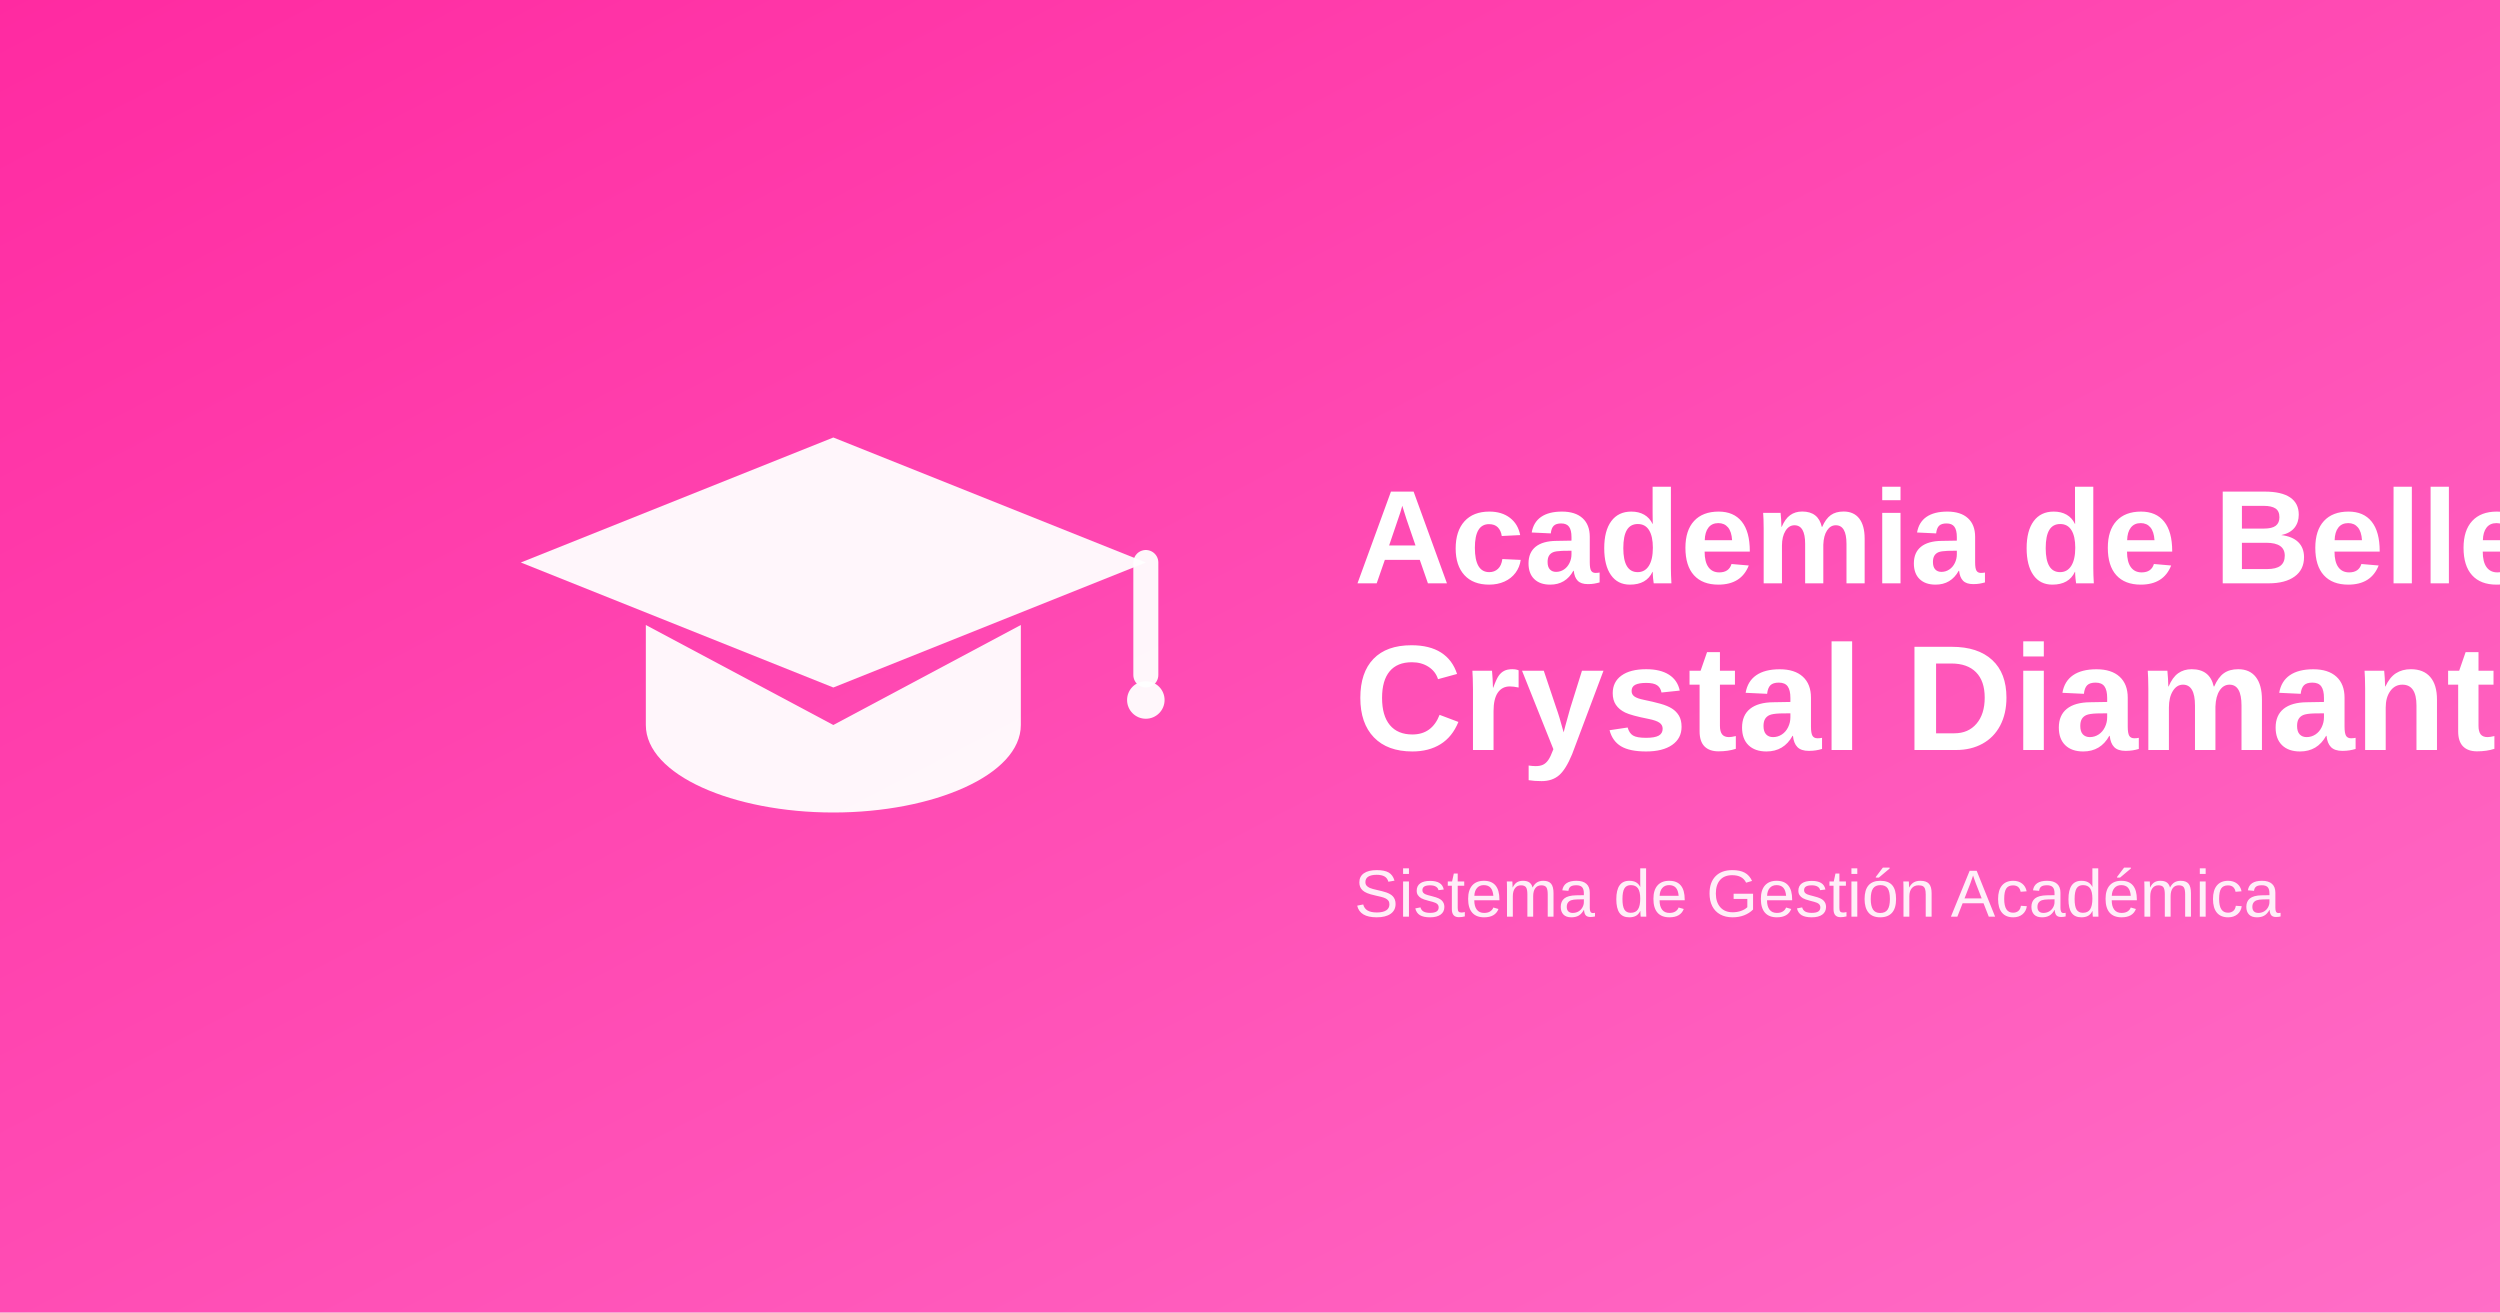
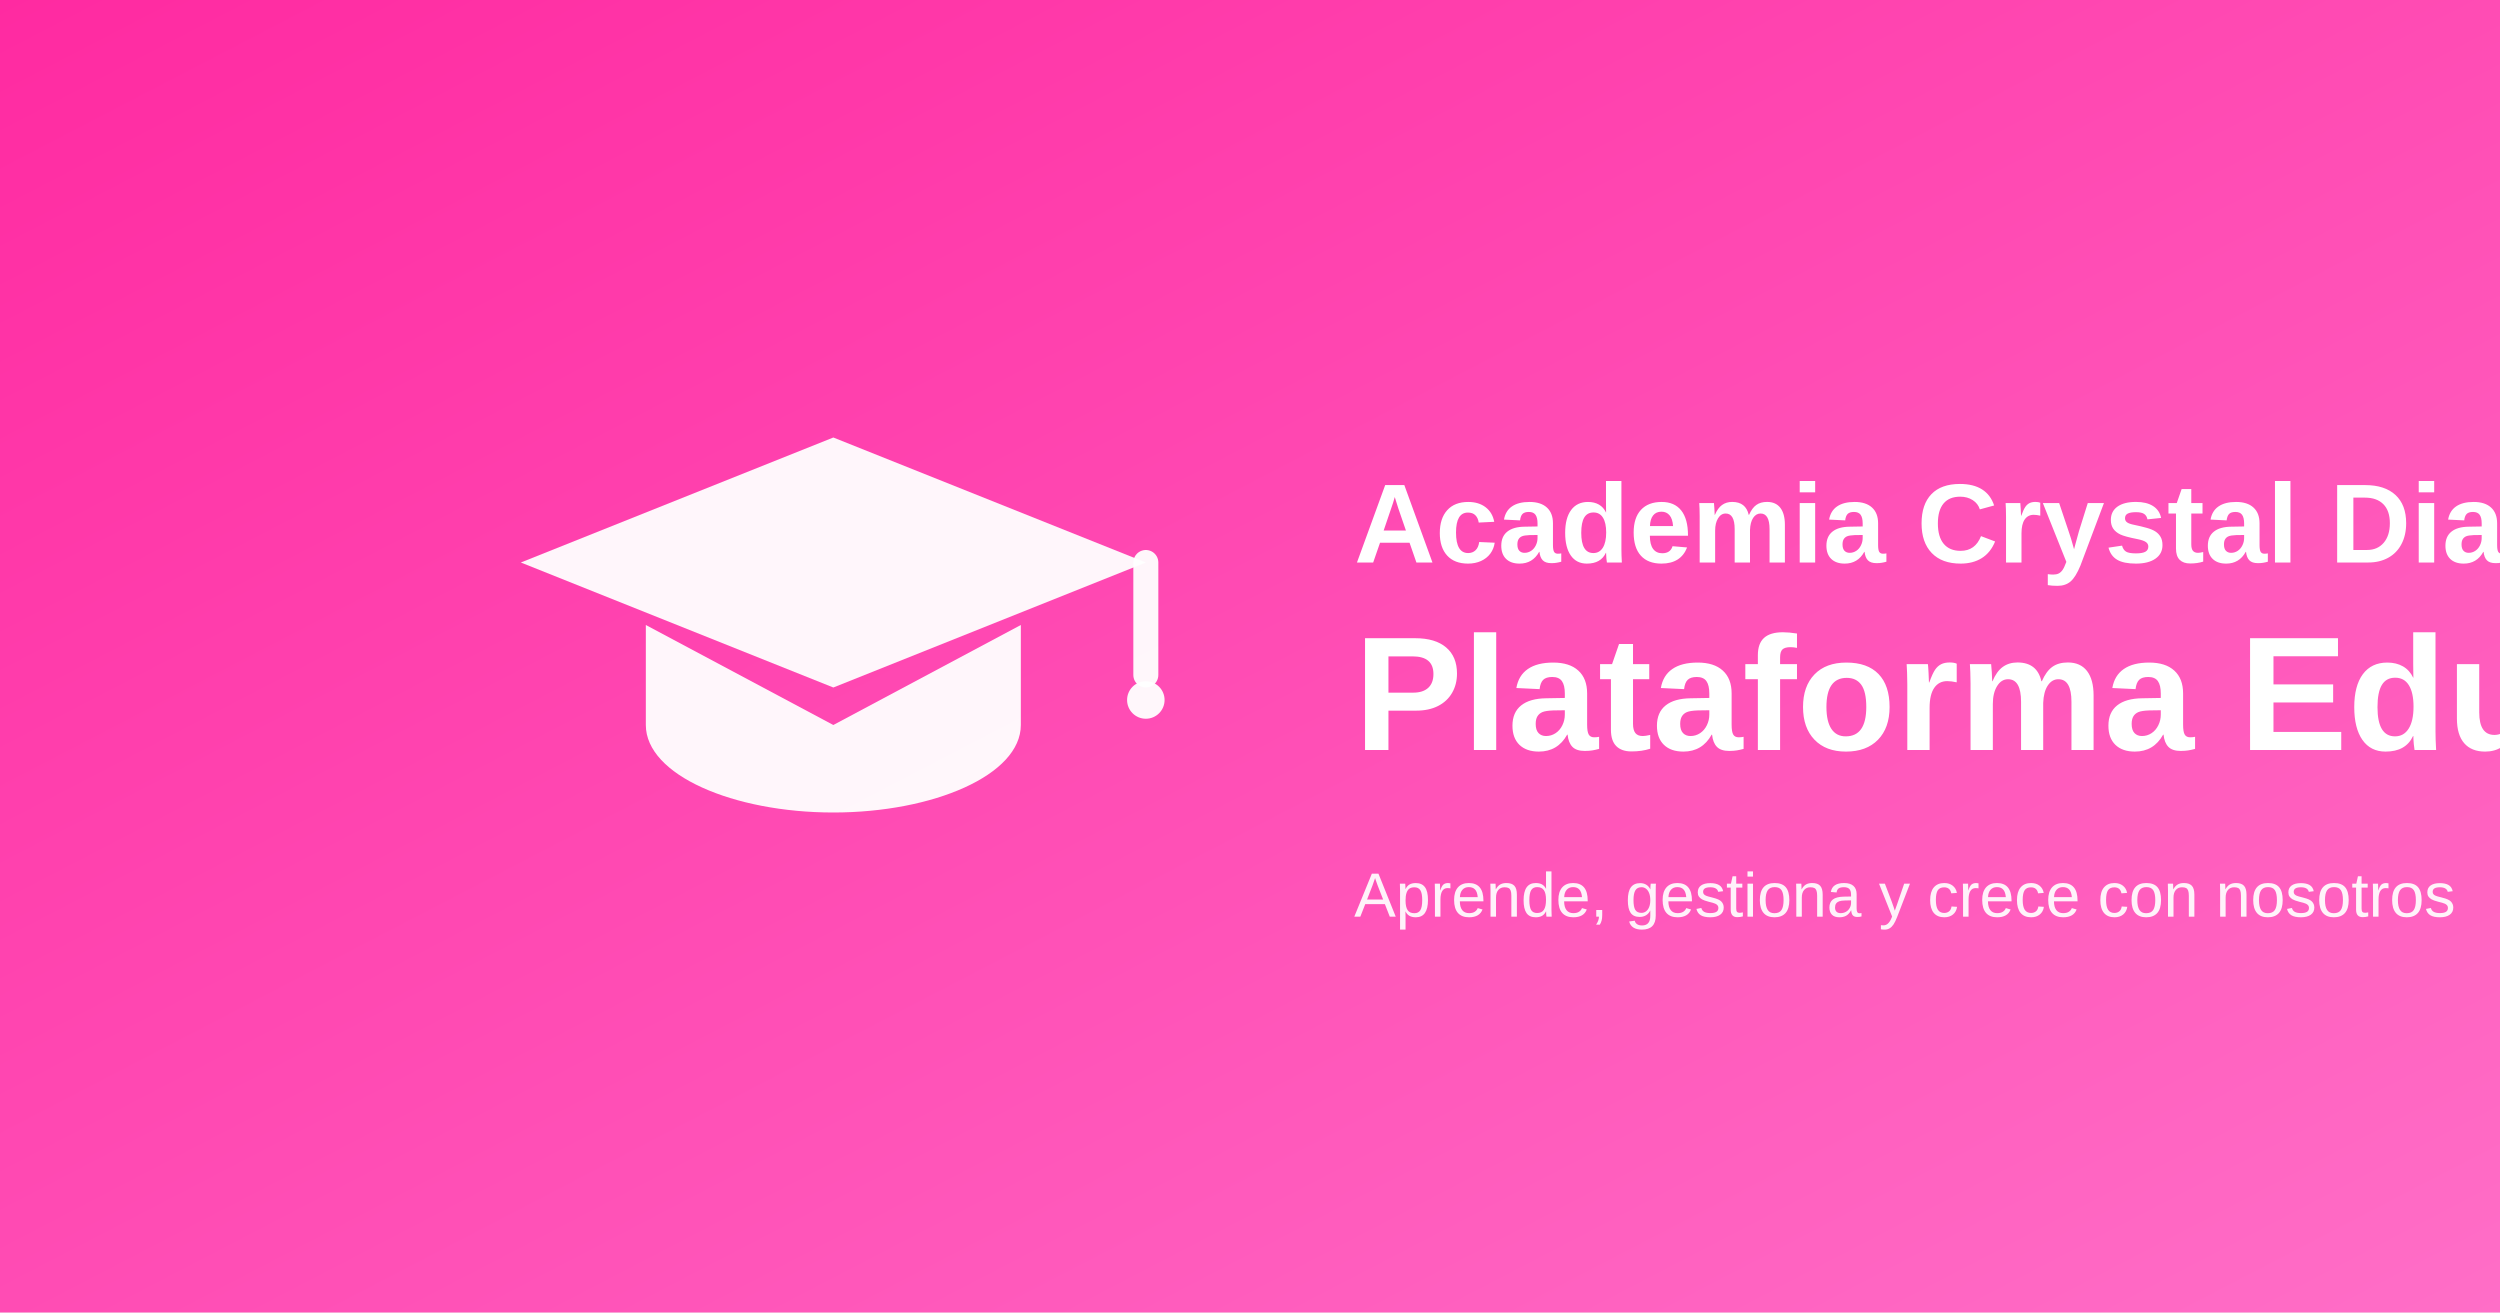
<svg xmlns="http://www.w3.org/2000/svg" width="1200" height="630" viewBox="0 0 1200 630">
  <defs>
    <linearGradient id="bg" x1="0%" y1="0%" x2="100%" y2="100%">
      <stop offset="0%" style="stop-color:#ff2aa1;stop-opacity:1" />
      <stop offset="100%" style="stop-color:#ff6ec7;stop-opacity:1" />
    </linearGradient>
  </defs>
  <rect width="1200" height="630" fill="url(#bg)" />
  <g transform="translate(250, 150)">
    <path d="M0 120L150 60L300 120L150 180L0 120Z" fill="#ffffff" opacity="0.95" />
    <path d="M60 150V198C60 222 102 240 150 240C198 240 240 222 240 198V150L150 198L60 150Z" fill="#ffffff" opacity="0.95" />
    <path d="M300 120V174" stroke="#ffffff" stroke-width="12" stroke-linecap="round" opacity="0.95" />
    <circle cx="300" cy="186" r="9" fill="#ffffff" opacity="0.95" />
  </g>
-   <text x="650" y="280" font-family="Arial, sans-serif" font-size="64" font-weight="bold" fill="#ffffff" text-anchor="start">
-     Academia de Belleza
+   <text x="650" y="270" font-family="Arial, sans-serif" font-size="54" font-weight="bold" fill="#ffffff" text-anchor="start">
+     Academia Crystal Diamante
  </text>
-   <text x="650" y="360" font-family="Arial, sans-serif" font-size="72" font-weight="bold" fill="#ffffff" text-anchor="start">
-     Crystal Diamante
+   <text x="650" y="360" font-family="Arial, sans-serif" font-size="78" font-weight="bold" fill="#ffffff" text-anchor="start">
+     Plataforma Educativa
  </text>
-   <text x="650" y="440" font-family="Arial, sans-serif" font-size="32" fill="#ffffff" opacity="0.9" text-anchor="start">
-     Sistema de Gestión Académica
+   <text x="650" y="440" font-family="Arial, sans-serif" font-size="30" fill="#ffffff" opacity="0.92" text-anchor="start">
+     Aprende, gestiona y crece con nosotros
  </text>
</svg>
